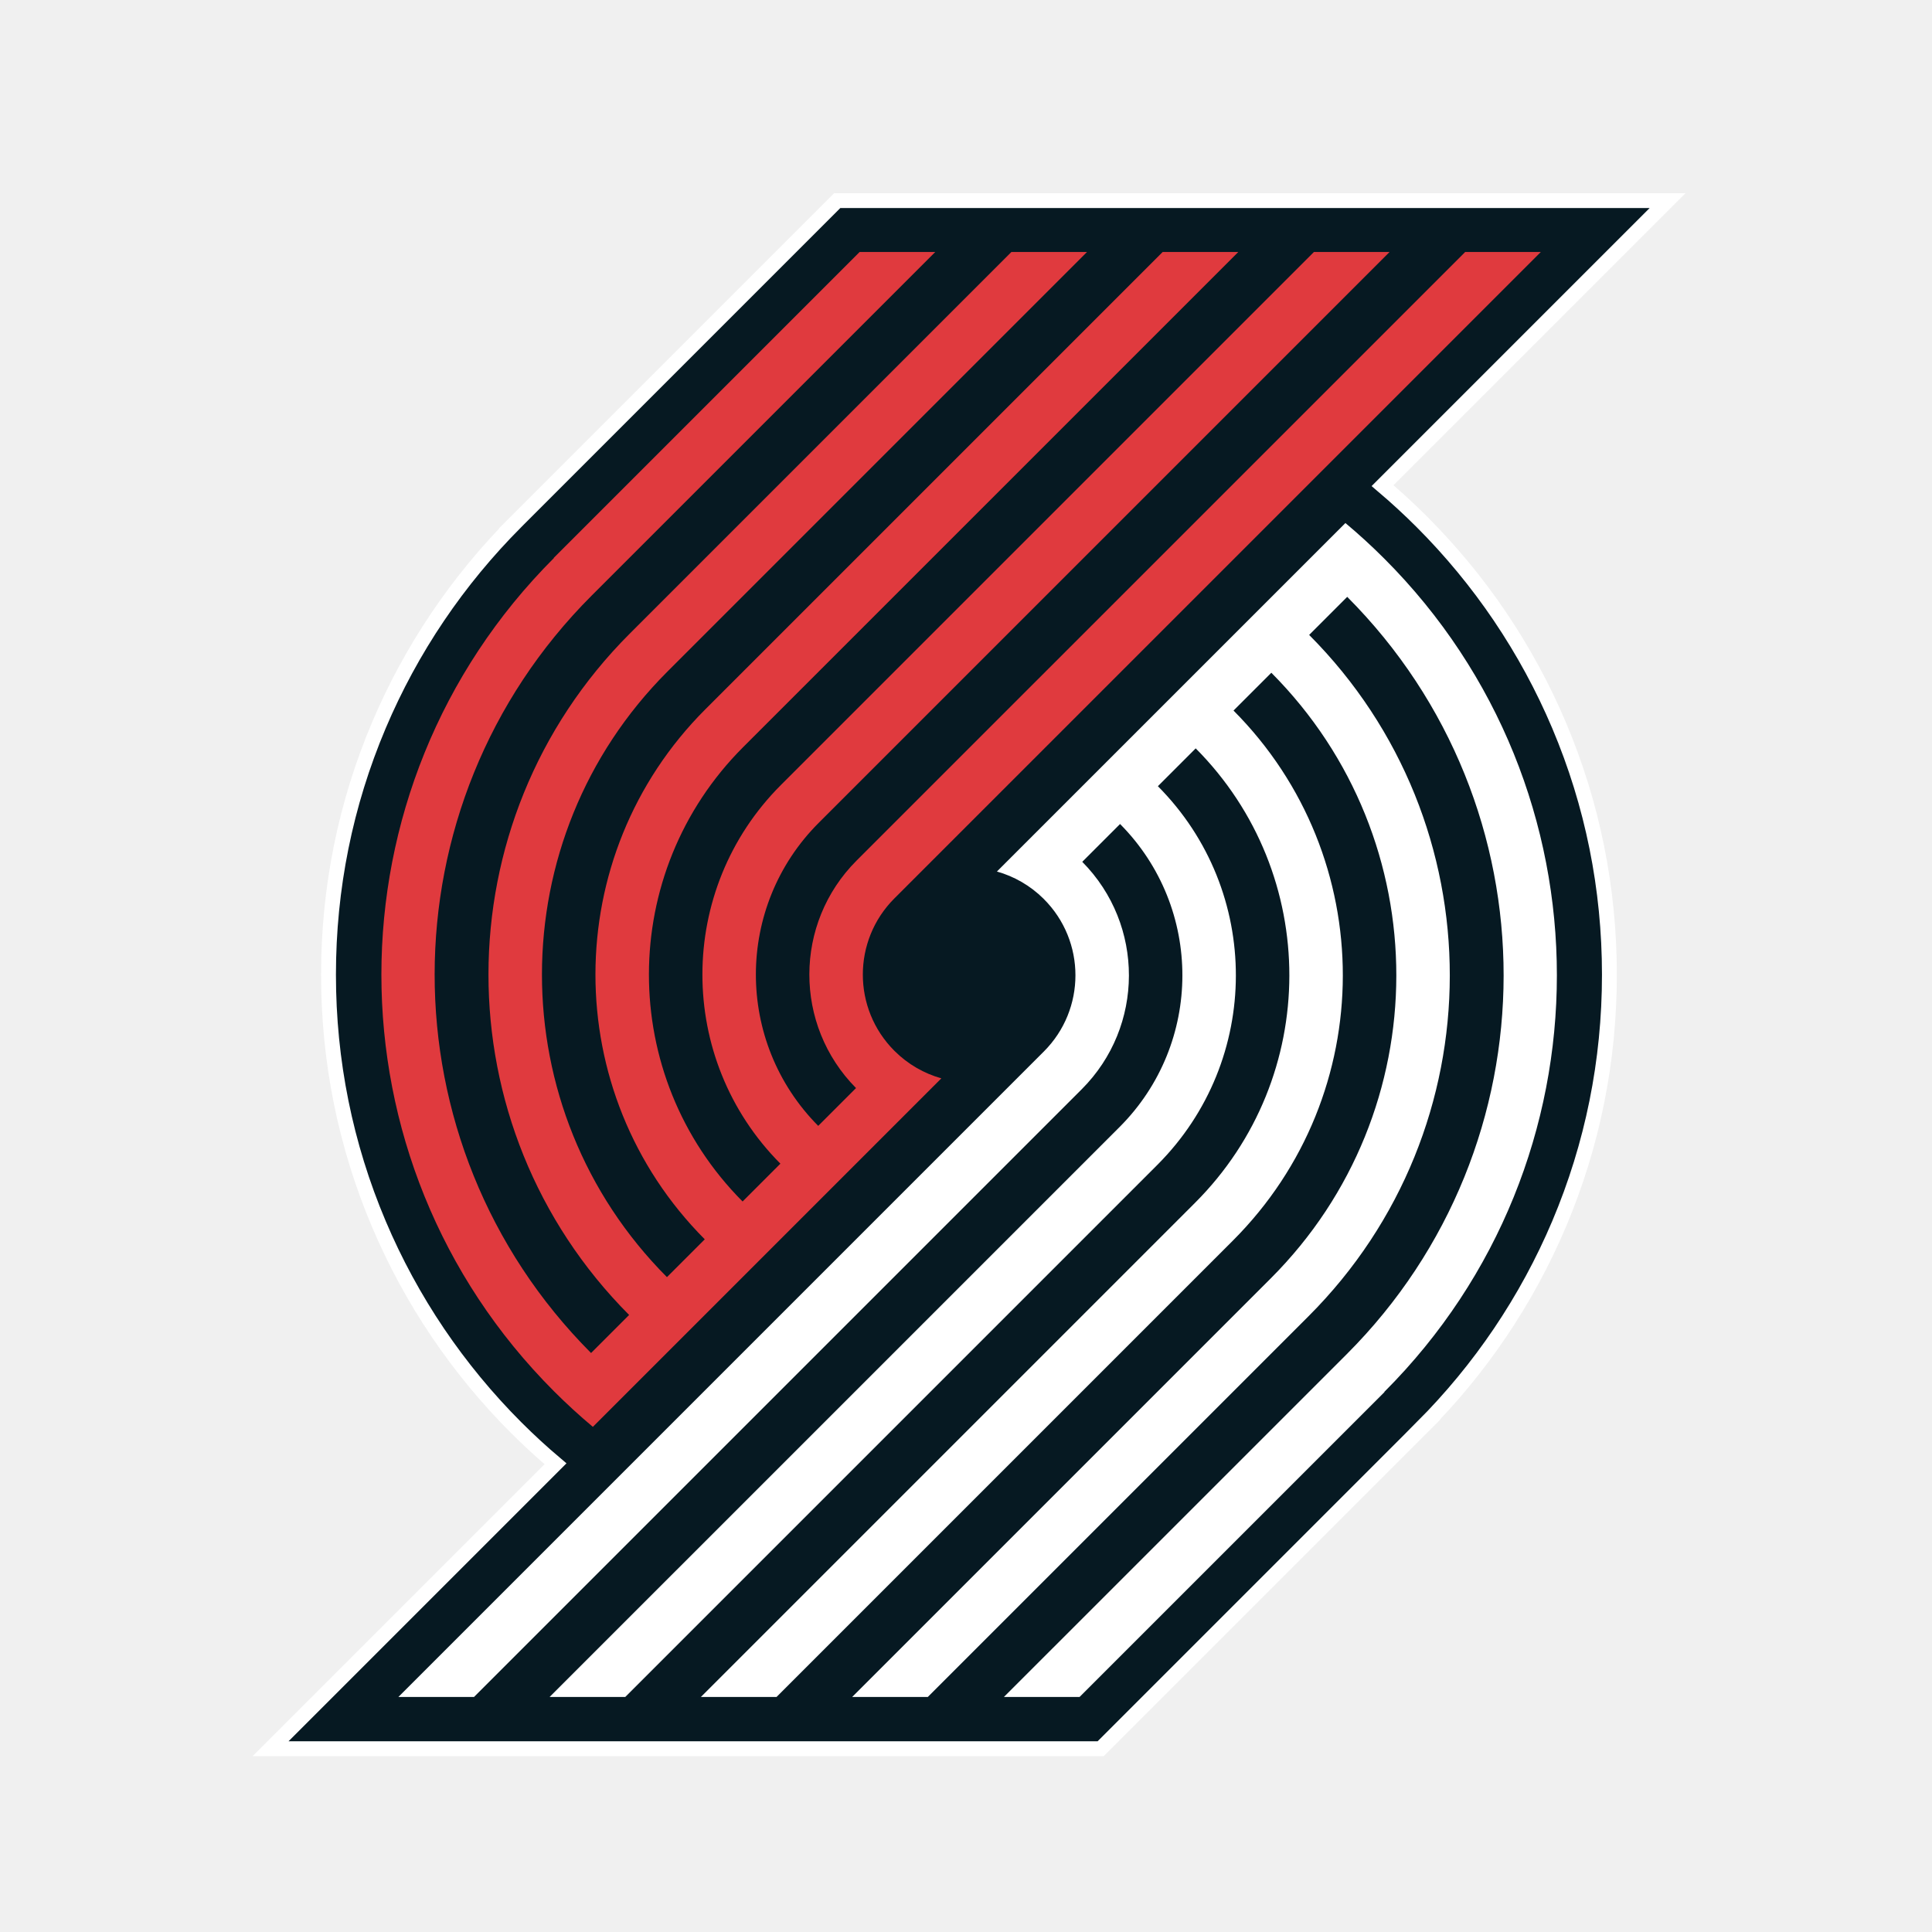
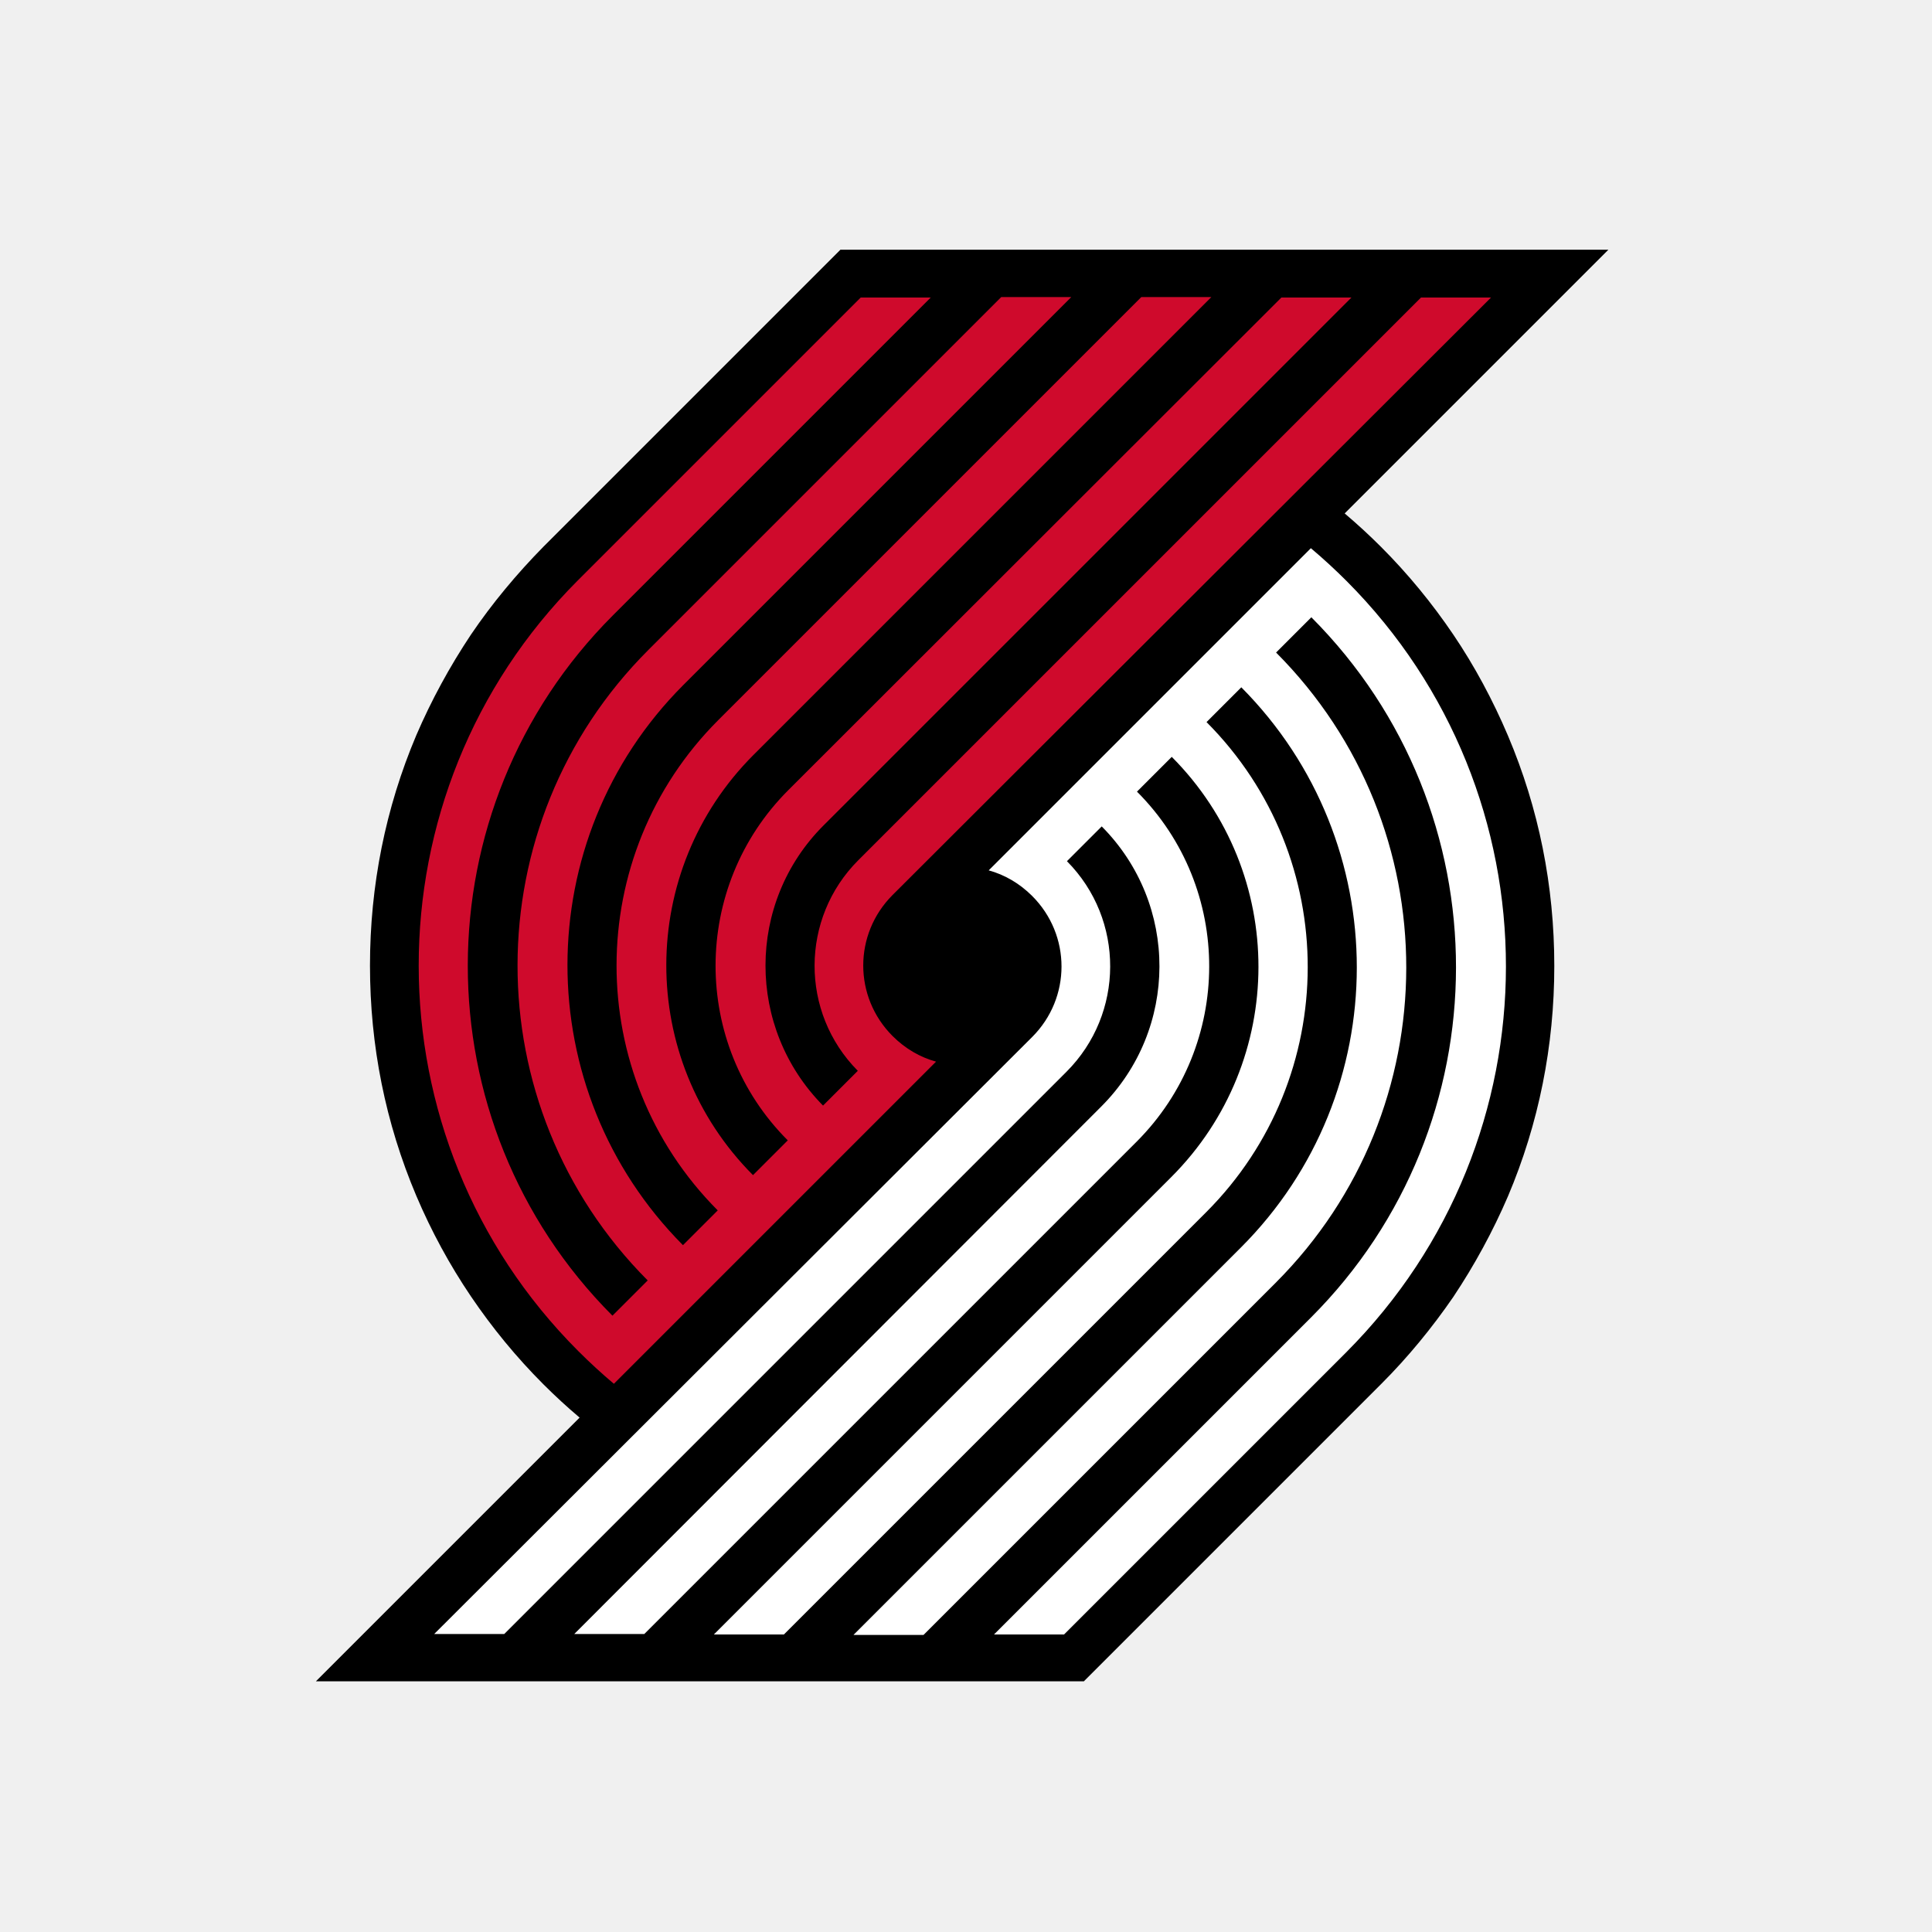
- <svg xmlns="http://www.w3.org/2000/svg" width="500" height="500" viewBox="0 0 500 500">
-   <g fill="none" fill-rule="evenodd">
-     <path d="M0 0h500v500H0z" />
-     <path d="M388.211 159.573c-5.931-8.777-12.742-17.027-20.242-24.531-3.254-3.254-6.65-6.377-10.165-9.358l73.761-73.761H216.672L133.73 134.87h.011a7.592 7.592 0 0 1-.177.173c-7.5 7.504-14.308 15.754-20.238 24.531-5.985 8.861-11.127 18.335-15.281 28.154-8.646 20.435-13.027 42.142-13.027 64.519 0 22.377 4.381 44.081 13.027 64.515 4.154 9.819 9.296 19.292 15.281 28.154 5.931 8.777 12.738 17.035 20.238 24.531a165.778 165.778 0 0 0 10.2 9.381l-73.738 73.739h214.831l83.277-83.281h-.008c7.438-7.458 14.196-15.65 20.085-24.369 5.985-8.862 11.127-18.335 15.281-28.154 8.642-20.435 13.019-42.138 13.019-64.515 0-22.377-4.377-44.085-13.019-64.519-4.154-9.819-9.296-19.292-15.281-28.154" fill="#061922" fill-rule="nonzero" />
-     <path d="M388.211 159.573c-5.931-8.777-12.742-17.027-20.242-24.531-3.254-3.254-6.65-6.377-10.165-9.358l73.761-73.761H216.672L133.73 134.87h.011a7.592 7.592 0 0 1-.177.173c-7.5 7.504-14.308 15.754-20.238 24.531-5.985 8.861-11.127 18.335-15.281 28.154-8.646 20.435-13.027 42.142-13.027 64.519 0 22.377 4.381 44.081 13.027 64.515 4.154 9.819 9.296 19.292 15.281 28.154 5.931 8.777 12.738 17.035 20.238 24.531a165.778 165.778 0 0 0 10.2 9.381l-73.738 73.739h214.831l83.277-83.281h-.008c7.438-7.458 14.196-15.65 20.085-24.369 5.985-8.862 11.127-18.335 15.281-28.154 8.642-20.435 13.019-42.138 13.019-64.515 0-22.377-4.377-44.085-13.019-64.519-4.154-9.819-9.296-19.292-15.281-28.154" stroke="#FFF" stroke-width="3.846" />
-     <path d="M358.257 144.576c-3.25-3.25-6.608-6.323-10.065-9.215l-90.192 90.188c4.442 1.25 8.635 3.619 12.131 7.104l.023.027c10.892 10.892 10.892 28.55 0 39.442L103.095 439.18h19.573l157.273-157.273c16.25-16.246 16.296-42.558.146-58.869l9.785-9.785c21.554 21.712 21.508 56.788-.146 78.439L142.233 439.18h19.577l137.704-137.704c27.058-27.054 27.104-70.892.146-98.008l9.788-9.789c32.365 32.523 32.312 85.123-.15 117.585L181.383 439.18h19.577l118.123-118.127c37.869-37.865 37.919-99.234.15-137.161l9.789-9.785c43.177 43.331 43.127 113.462-.15 156.735L220.534 439.18h19.573l98.554-98.554c48.681-48.673 48.727-127.569.146-176.308l9.85-9.854c54.023 54.181 53.973 141.892-.142 196.015l-88.708 88.7h19.577l78.919-78.912-.046-.046c59.55-59.55 59.55-156.1 0-215.646" fill="#FFF" fill-rule="nonzero" />
-     <path d="M143.366 360.052c3.25 3.25 6.608 6.323 10.065 9.215l90.192-90.192c-4.439-1.25-8.631-3.615-12.127-7.1l-.027-.027c-10.892-10.892-10.892-28.554 0-39.442L398.758 65.218H379.185l-157.504 157.5c-16.246 16.25-16.296 42.562-.142 58.873l-9.785 9.785c-21.554-21.715-21.512-56.792.142-78.439L359.616 65.218h-19.577L202.108 203.149c-27.054 27.054-27.1 70.896-.142 98.008l-9.785 9.788c-32.369-32.523-32.319-85.123.142-117.585L320.466 65.218h-19.573L182.539 183.571c-37.869 37.869-37.919 99.235-.146 137.162l-9.789 9.788c-43.177-43.331-43.131-113.465.146-156.738L281.316 65.218h-19.573l-98.781 98.781c-48.681 48.681-48.727 127.569-.146 176.311l-9.85 9.85c-54.023-54.177-53.973-141.892.146-196.012l88.931-88.931h-19.577L143.324 144.36l.042.042c-59.55 59.55-59.55 156.1 0 215.65" fill="#E03A3E" fill-rule="nonzero" />
+ <svg xmlns="http://www.w3.org/2000/svg" version="1.1" id="Layer_1" x="0px" y="0px" viewBox="0 0 400 400" style="enable-background:new 0 0 400 400;" xml:space="preserve">
+   <style type="text/css">
+ 	.st0{fill:#FFFFFF;}
+ 	.st1{fill:#CF0A2C;}
+ </style>
+   <g>
+     <path d="M300.9,131.4c-4.4-6.5-9.4-12.6-15-18.2c-2.4-2.4-4.9-4.7-7.5-6.9L333,51.7H174l-61.4,61.4h0c0,0-0.1,0.1-0.1,0.1   c-5.5,5.6-10.6,11.7-15,18.2c-4.4,6.6-8.2,13.6-11.3,20.8c-6.4,15.1-9.6,31.2-9.6,47.7c0,16.6,3.2,32.6,9.6,47.7   c3.1,7.3,6.9,14.3,11.3,20.8c4.4,6.5,9.4,12.6,15,18.2c2.4,2.4,4.9,4.7,7.5,6.9l-54.6,54.6h159l61.6-61.6h0   c5.5-5.5,10.5-11.6,14.9-18c4.4-6.6,8.2-13.6,11.3-20.8c6.4-15.1,9.6-31.2,9.6-47.7c0-16.6-3.2-32.6-9.6-47.7   C309.1,145,305.3,137.9,300.9,131.4" />
+     <path class="st0" d="M278.8,120.3c-2.4-2.4-4.9-4.7-7.4-6.8l-66.7,66.7c3.3,0.9,6.4,2.7,9,5.3l0,0c8.1,8.1,8.1,21.1,0,29.2   L89.9,338.3h14.5l116.4-116.4c12-12,12.1-31.5,0.1-43.6l7.2-7.2c16,16.1,15.9,42-0.1,58L118.9,338.3h14.5l101.9-101.9   c20-20,20.1-52.5,0.1-72.5l7.2-7.2c24,24.1,23.9,63-0.1,87l-94.7,94.7h14.5l87.4-87.4c28-28,28.1-73.4,0.1-101.5l7.2-7.2   c31.9,32.1,31.9,84-0.1,116l-80.2,80.2h14.5l72.9-72.9c36-36,36.1-94.4,0.1-130.5l7.3-7.3c40,40.1,39.9,105-0.1,145l-65.6,65.6   h14.5l58.4-58.4l0,0C322.8,235.8,322.8,164.4,278.8,120.3" />
+     <path class="st1" d="M119.7,279.7c2.4,2.4,4.9,4.7,7.4,6.8l66.7-66.7c-3.3-0.9-6.4-2.7-9-5.3l0,0c-8.1-8.1-8.1-21.1,0-29.2   L308.7,61.6h-14.5L177.7,178.1c-12,12-12.1,31.5-0.1,43.6l-7.2,7.2c-15.9-16.1-15.9-42,0.1-58L279.8,61.6h-14.5L163.2,163.6   c-20,20-20.1,52.5-0.1,72.5l-7.2,7.2c-24-24.1-23.9-63,0.1-87l94.8-94.8h-14.5l-87.6,87.6c-28,28-28.1,73.4-0.1,101.5l-7.2,7.2   c-31.9-32.1-31.9-84,0.1-116l80.3-80.3h-14.5l-73.1,73.1c-36,36-36.1,94.4-0.1,130.5l-7.3,7.3c-40-40.1-39.9-105,0.1-145l65.8-65.8   h-14.5l-58.6,58.6l0,0C75.7,164.2,75.7,235.7,119.7,279.7" />
  </g>
</svg>
